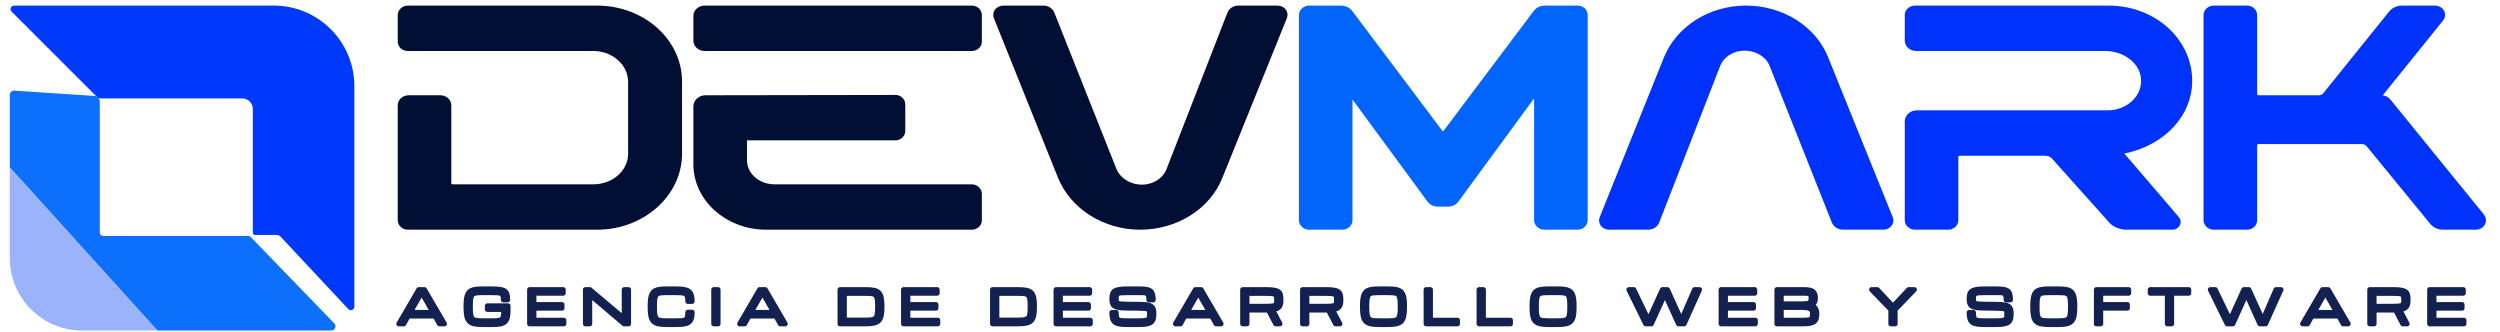
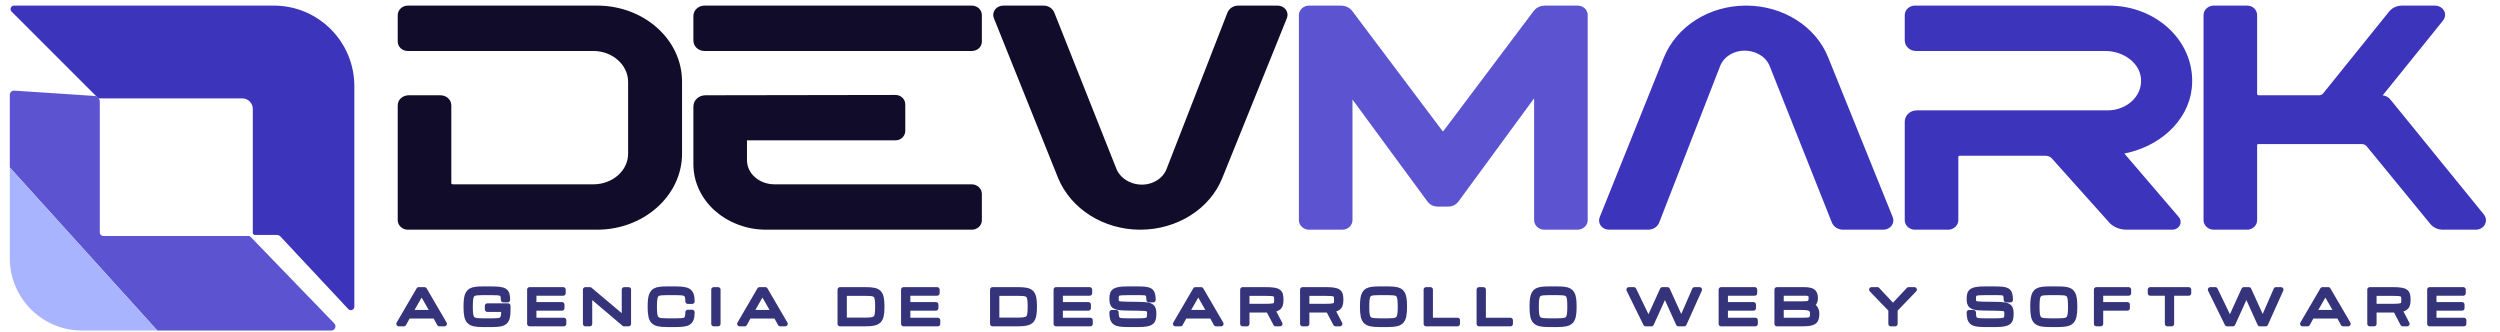
<svg xmlns="http://www.w3.org/2000/svg" viewBox="-4 -4 1784.97 237" role="img" aria-label="DEVMARK, agencia de desarrollo web y software">
  <g transform="scale(0.25) translate(-118 -173)">
    <g>
-       <path d="M142.14 173L884 173A230 230 0 0 1 1114 403L1114 1032.84A10 10 0 0 1 1096.7 1039.67L902.93 832.44A14 14 0 0 0 892.7 828L830 828A6 6 0 0 1 824 822L824 468A30 30 0 0 0 794 438L387.97 438A12 12 0 0 1 379.49 434.49L135.07 190.07A10 10 0 0 1 142.14 173Z" fill="#0039FB" />
-       <path d="M142.79 415.85L372.06 431.01A16 16 0 0 1 387 446.98L387 821A10 10 0 0 0 397 831L811.9 831A8 8 0 0 1 817.66 833.44L1056.72 1080.66A12 12 0 0 1 1048.09 1101L551.4 1101L130 635.36L130 427.82A12 12 0 0 1 142.79 415.85Z" fill="#0C70FD" />
-       <path d="M130 635.36L551.4 1101L336.49 1101A206.49 206.49 0 0 1 130 894.51L130 635.36Z" fill="#9AB3FA" />
+       <path d="M142.14 173L884 173A230 230 0 0 1 1114 403L1114 1032.84A10 10 0 0 1 1096.7 1039.67L902.93 832.44A14 14 0 0 0 892.7 828L830 828A6 6 0 0 1 824 822L824 468A30 30 0 0 0 794 438L387.97 438A12 12 0 0 1 379.49 434.49L135.07 190.07A10 10 0 0 1 142.14 173Z" fill="#3D34BC" />
+       <path d="M142.79 415.85L372.06 431.01A16 16 0 0 1 387 446.98L387 821A10 10 0 0 0 397 831L811.9 831A8 8 0 0 1 817.66 833.44L1056.72 1080.66A12 12 0 0 1 1048.09 1101L551.4 1101L130 635.36L130 427.82A12 12 0 0 1 142.79 415.85Z" fill="#5B53D0" />
+       <path d="M130 635.36L551.4 1101L336.49 1101A206.49 206.49 0 0 1 130 894.51L130 635.36Z" fill="#A9B4FF" />
    </g>
  </g>
-   <path d="M422.349 3.0H287.157C284.941 3.0 282.971 4.76 282.971 6.74V25.66C282.971 27.86 284.941 29.4 287.157 29.4H419.64C434.907 29.4 447.466 40.62 447.466 54.48V105.74C447.466 119.6 434.907 130.6 419.64 130.6H319.416C317.2 130.6 315.23 129.06 315.23 126.86V71.2C315.23 68.78 313.014 67.02 310.305 67.02H287.896C285.187 67.02 282.971 68.78 282.971 71.2V153.26C282.971 155.24 284.941 157.0 287.157 157.0H422.349C454.115 157.0 479.971 133.9 479.971 105.74V54.26C479.971 25.88 454.115 3.0 422.349 3.0Z M689.843 130.6H548.988C536.429 130.6 526.333 121.58 526.333 110.36V96.28C526.333 94.52 527.81 93.2 529.78 93.2H635.422C637.638 93.2 639.362 91.44 639.362 89.46V70.54C639.362 68.56 637.638 66.8 635.422 66.8L499.738 67.02C496.537 67.02 494.074 69.22 494.074 72.08V113.22C494.074 137.42 515.99 157.0 543.078 157.0H689.843C692.059 157.0 694.029 155.46 694.029 153.26V134.34C694.029 132.36 692.059 130.6 689.843 130.6ZM689.843 3.0H498.999C496.29 3.0 494.074 4.98 494.074 7.4V25.0C494.074 27.42 496.29 29.4 498.999 29.4H689.843C692.059 29.4 694.029 27.86 694.029 25.88V6.74C694.029 4.54 692.059 3.0 689.843 3.0Z M880.025 3.0C877.809 3.0 875.839 4.32 875.1 6.3L831.76 117.62C828.805 125.54 820.432 130.82 811.321 130.82C801.964 130.82 793.591 125.54 790.39 117.84L746.065 6.3C745.326 4.32 743.356 3.0 741.14 3.0H712.329C709.374 3.0 707.404 5.64 708.389 7.84L754.191 121.8C762.81 142.92 785.219 157.0 810.09 157.0C835.207 157.0 857.616 142.92 865.989 121.8L912.037 7.84C913.022 5.42 911.052 3.0 908.097 3.0Z" fill="#010F35" stroke="#010F35" stroke-width="6" stroke-linejoin="round" />
-   <path d="M1098.772 3.0C1096.802 3.0 1094.832 3.88 1093.6 5.42L1029.083 91.22C1027.605 93.2 1024.65 93.2 1023.419 91.22L958.902 5.42C957.67 3.88 955.7 3.0 953.484 3.0H930.583C928.367 3.0 926.397 4.76 926.397 6.74V153.26C926.397 155.24 928.367 157.0 930.583 157.0H954.469C956.685 157.0 958.655 155.24 958.655 153.26V63.5C958.655 61.74 961.118 61.08 962.103 62.62L1017.755 138.3C1018.74 139.62 1020.464 140.5 1022.188 140.5H1030.314C1032.038 140.5 1033.762 139.62 1034.747 138.3L1090.892 61.74C1091.877 60.42 1094.339 61.08 1094.339 62.62V153.26C1094.339 155.24 1096.309 157.0 1098.525 157.0H1122.412C1124.628 157.0 1126.598 155.24 1126.598 153.26V6.74C1126.598 4.76 1124.874 3.0 1122.412 3.0Z" fill="#0165FC" stroke="#0165FC" stroke-width="6" stroke-linejoin="round" />
-   <path d="M1344.606 152.16 1298.557 38.2C1290.185 17.08 1267.776 3.0 1242.658 3.0C1217.541 3.0 1195.378 17.08 1186.76 38.2L1140.957 152.16C1139.972 154.58 1141.942 157.0 1144.897 157.0H1172.723C1175.186 157.0 1177.156 155.68 1177.895 153.7L1221.235 42.38C1224.19 34.46 1232.316 29.18 1241.673 29.18C1251.031 29.18 1259.403 34.46 1262.358 42.16L1306.683 153.7C1307.422 155.68 1309.638 157.0 1311.855 157.0H1340.666C1343.621 157.0 1345.591 154.36 1344.606 152.16Z M1511.148 102.88C1535.527 98.48 1555.473 81.1 1557.935 58.66C1561.137 28.3 1534.788 3.0 1501.544 3.0H1363.152C1360.935 3.0 1358.965 4.76 1358.965 6.74V24.78C1358.965 27.42 1361.182 29.4 1364.137 29.4H1499.082C1513.857 29.4 1526.908 39.3 1527.647 52.28C1528.632 66.36 1516.073 77.8 1500.805 77.8H1364.629C1361.428 77.8 1358.965 80.0 1358.965 82.86V153.26C1358.965 155.24 1360.935 157.0 1363.152 157.0H1387.038C1389.254 157.0 1391.224 155.24 1391.224 153.26V107.94C1391.224 105.74 1393.194 104.2 1395.41 104.2H1456.234C1459.189 104.2 1461.652 105.3 1463.375 107.28L1504.745 153.48C1507.208 155.68 1510.655 157.0 1514.349 157.0H1547.1C1549.563 157.0 1551.04 154.36 1549.07 152.6L1509.67 106.62C1508.439 105.3 1509.178 103.32 1511.148 102.88Z M1767.332 151.28 1700.598 69.22C1699.613 67.68 1697.89 67.02 1695.92 67.02H1690.995L1738.028 8.72C1739.998 6.3 1738.028 3.0 1734.581 3.0H1710.695C1708.232 3.0 1706.016 4.1 1704.538 5.64L1657.012 64.6C1655.781 66.14 1653.811 67.02 1651.841 67.02H1608.747C1606.531 67.02 1604.561 65.26 1604.561 63.28V6.74C1604.561 4.76 1602.837 3.0 1600.375 3.0H1576.488C1574.272 3.0 1572.302 4.76 1572.302 6.74V153.26C1572.302 155.24 1574.272 157.0 1576.488 157.0H1600.375C1602.837 157.0 1604.561 155.24 1604.561 153.26V99.36C1604.561 97.38 1606.531 95.84 1608.747 95.84H1682.13C1684.346 95.84 1686.562 96.72 1688.04 98.48L1733.842 154.36C1735.32 155.9 1737.536 157.0 1739.752 157.0H1763.885C1767.086 157.0 1769.056 153.7 1767.332 151.28Z" fill="#0132FC" stroke="#0132FC" stroke-width="6" stroke-linejoin="round" />
-   <path d="M280.771 227.2 295.004 202.8H299.071L313.304 227.2H309.746L306.696 221.608H287.379L284.329 227.2ZM288.904 219.067H305.171L297.038 204.833Z M328.749 215.318V214.682Q328.749 211.442 329.067 209.242Q329.385 207.041 330.163 205.659Q330.942 204.277 332.284 203.547Q333.626 202.816 335.66 202.554Q337.693 202.292 340.552 202.292H346.525Q350.274 202.292 352.617 202.578Q354.96 202.864 356.223 203.674Q357.486 204.484 357.963 206.033Q358.439 207.582 358.439 210.091H355.389Q355.389 208.201 355.056 207.145Q354.722 206.088 353.801 205.62Q352.879 205.151 351.124 205.04Q349.369 204.929 346.525 204.929H340.552Q338.281 204.929 336.724 205.064Q335.167 205.199 334.19 205.683Q333.213 206.168 332.697 207.216Q332.181 208.265 331.99 210.076Q331.799 211.886 331.799 214.682V215.318Q331.799 218.018 331.99 219.797Q332.181 221.577 332.697 222.641Q333.213 223.705 334.19 224.229Q335.167 224.754 336.724 224.912Q338.281 225.071 340.552 225.071H347.59Q350.211 225.071 351.815 224.857Q353.419 224.642 354.253 223.936Q355.087 223.229 355.373 221.775Q355.659 220.322 355.659 217.843V216.906H343.984V214.365H358.709V217.843Q358.709 220.941 358.185 222.879Q357.661 224.817 356.414 225.874Q355.167 226.93 353.014 227.319Q350.862 227.708 347.59 227.708H340.552Q336.978 227.708 334.675 227.224Q332.371 226.739 331.077 225.437Q329.782 224.134 329.266 221.688Q328.749 219.241 328.749 215.318Z M374.154 227.2V202.8H398.11V205.342H377.204V213.475H397.236V216.017H377.204V224.658H398.554V227.2Z M413.999 227.2V202.8H417.176L441.688 223.435H441.719V202.8H444.769V227.2H441.592L417.081 206.39H417.049V227.2Z M460.214 215.318V214.682Q460.214 211.442 460.532 209.242Q460.85 207.041 461.628 205.659Q462.406 204.277 463.749 203.547Q465.091 202.816 467.124 202.554Q469.158 202.292 472.017 202.292H478.419Q481.691 202.292 483.939 202.601Q486.187 202.911 487.561 203.825Q488.935 204.738 489.555 206.509Q490.174 208.28 490.174 211.203H487.124Q487.124 208.9 486.711 207.621Q486.298 206.342 485.321 205.771Q484.344 205.199 482.66 205.064Q480.977 204.929 478.419 204.929H472.017Q469.746 204.929 468.189 205.064Q466.632 205.199 465.655 205.683Q464.678 206.168 464.162 207.216Q463.646 208.265 463.455 210.076Q463.264 211.886 463.264 214.682V215.318Q463.264 218.018 463.455 219.797Q463.646 221.577 464.162 222.641Q464.678 223.705 465.655 224.229Q466.632 224.754 468.189 224.912Q469.746 225.071 472.017 225.071H478.419Q480.977 225.071 482.66 224.96Q484.344 224.849 485.321 224.309Q486.298 223.769 486.711 222.506Q487.124 221.243 487.124 218.955H490.174Q490.174 221.878 489.555 223.626Q488.935 225.373 487.561 226.255Q486.187 227.136 483.939 227.422Q481.691 227.708 478.419 227.708H472.017Q468.443 227.708 466.14 227.224Q463.836 226.739 462.541 225.437Q461.247 224.134 460.731 221.688Q460.214 219.241 460.214 215.318Z M505.619 227.2V202.8H508.669V227.2Z M524.114 227.2 538.347 202.8H542.414L556.647 227.2H553.089L550.039 221.608H530.722L527.672 227.2ZM532.247 219.067H548.514L540.381 204.833Z M595.782 227.2V202.8H613.892Q617.466 202.8 619.769 203.229Q622.073 203.658 623.367 204.889Q624.662 206.12 625.178 208.471Q625.695 210.822 625.695 214.682V215.318Q625.695 219.051 625.178 221.394Q624.662 223.737 623.367 225Q622.073 226.263 619.769 226.731Q617.466 227.2 613.892 227.2ZM598.832 224.563H613.892Q616.735 224.563 618.467 224.293Q620.198 224.023 621.104 223.117Q622.009 222.212 622.327 220.353Q622.645 218.495 622.645 215.318V214.682Q622.645 212.045 622.454 210.33Q622.263 208.614 621.747 207.621Q621.231 206.628 620.254 206.16Q619.277 205.691 617.72 205.564Q616.163 205.437 613.892 205.437H598.832Z M641.14 227.2V202.8H665.095V205.342H644.19V213.475H664.221V216.017H644.19V224.658H665.54V227.2Z M704.674 227.2V202.8H722.784Q726.358 202.8 728.661 203.229Q730.965 203.658 732.259 204.889Q733.554 206.12 734.07 208.471Q734.587 210.822 734.587 214.682V215.318Q734.587 219.051 734.07 221.394Q733.554 223.737 732.259 225Q730.965 226.263 728.661 226.731Q726.358 227.2 722.784 227.2ZM707.724 224.563H722.784Q725.627 224.563 727.359 224.293Q729.09 224.023 729.996 223.117Q730.901 222.212 731.219 220.353Q731.537 218.495 731.537 215.318V214.682Q731.537 212.045 731.346 210.33Q731.155 208.614 730.639 207.621Q730.123 206.628 729.146 206.16Q728.169 205.691 726.612 205.564Q725.055 205.437 722.784 205.437H707.724Z M750.032 227.2V202.8H773.987V205.342H753.082V213.475H773.113V216.017H753.082V224.658H774.432V227.2Z M816.786 220.147Q816.786 218.733 816.564 217.923Q816.342 217.113 815.563 216.724Q814.785 216.334 813.149 216.215Q811.512 216.096 808.669 216.048L799.837 215.921Q796.564 215.874 794.579 215.524Q792.593 215.175 791.576 214.42Q790.56 213.666 790.218 212.395Q789.877 211.124 789.877 209.218Q789.877 207.137 790.345 205.786Q790.814 204.436 792.045 203.674Q793.276 202.911 795.532 202.601Q797.787 202.292 801.362 202.292H808.161Q811.401 202.292 813.562 202.498Q815.722 202.705 816.993 203.451Q818.264 204.198 818.812 205.771Q819.36 207.343 819.36 210.091H816.31Q816.31 207.963 815.905 206.875Q815.5 205.786 814.57 205.389Q813.641 204.992 812.068 204.96Q810.496 204.929 808.161 204.929H801.521Q798.677 204.929 796.969 205.04Q795.262 205.151 794.388 205.548Q793.514 205.945 793.22 206.819Q792.927 207.693 792.927 209.218Q792.927 210.504 793.133 211.283Q793.34 212.061 794.062 212.466Q794.785 212.871 796.294 213.022Q797.803 213.173 800.409 213.205L809.876 213.332Q813.212 213.38 815.206 213.721Q817.199 214.063 818.192 214.825Q819.185 215.588 819.511 216.882Q819.836 218.177 819.836 220.147Q819.836 222.291 819.431 223.745Q819.026 225.198 817.867 226.072Q816.707 226.946 814.515 227.327Q812.323 227.708 808.748 227.708H801.314Q798.058 227.708 795.849 227.422Q793.641 227.136 792.331 226.271Q791.02 225.405 790.448 223.689Q789.877 221.974 789.877 219.114H792.927Q792.927 221.354 793.292 222.577Q793.657 223.801 794.571 224.333Q795.484 224.865 797.128 224.968Q798.772 225.071 801.314 225.071H808.59Q811.433 225.071 813.085 224.889Q814.737 224.706 815.531 224.19Q816.326 223.673 816.556 222.704Q816.786 221.735 816.786 220.147Z M835.281 227.2 849.515 202.8H853.581L867.815 227.2H864.256L861.206 221.608H841.89L838.84 227.2ZM843.415 219.067H859.681L851.548 204.833Z M883.26 202.8H899.59Q903.164 202.8 905.348 203.118Q907.533 203.435 908.66 204.214Q909.788 204.992 910.185 206.342Q910.583 207.693 910.583 209.758V210.393Q910.583 212.299 910.13 213.674Q909.677 215.048 908.39 215.898Q907.104 216.747 904.578 217.097L909.884 227.2H906.834L901.639 217.319Q901.321 217.335 900.98 217.335Q900.638 217.335 900.273 217.335H886.31V227.2H883.26ZM886.31 214.698H899.796Q902.513 214.698 904.078 214.515Q905.642 214.333 906.381 213.872Q907.12 213.411 907.326 212.57Q907.533 211.728 907.533 210.393V209.758Q907.533 208.249 907.247 207.375Q906.961 206.501 906.103 206.088Q905.245 205.675 903.545 205.556Q901.846 205.437 899.002 205.437H886.31Z M926.028 202.8H942.358Q945.932 202.8 948.116 203.118Q950.3 203.435 951.428 204.214Q952.556 204.992 952.953 206.342Q953.35 207.693 953.35 209.758V210.393Q953.35 212.299 952.898 213.674Q952.445 215.048 951.158 215.898Q949.872 216.747 947.346 217.097L952.652 227.2H949.602L944.407 217.319Q944.089 217.335 943.748 217.335Q943.406 217.335 943.041 217.335H929.078V227.2H926.028ZM929.078 214.698H942.564Q945.281 214.698 946.845 214.515Q948.41 214.333 949.149 213.872Q949.887 213.411 950.094 212.57Q950.3 211.728 950.3 210.393V209.758Q950.3 208.249 950.015 207.375Q949.729 206.501 948.871 206.088Q948.013 205.675 946.313 205.556Q944.614 205.437 941.77 205.437H929.078Z M980.598 227.708Q977.024 227.708 974.721 227.224Q972.417 226.739 971.123 225.437Q969.828 224.134 969.312 221.688Q968.795 219.241 968.795 215.318V214.682Q968.795 211.442 969.113 209.242Q969.431 207.041 970.209 205.659Q970.988 204.277 972.33 203.547Q973.672 202.816 975.706 202.554Q977.739 202.292 980.598 202.292H987Q989.86 202.292 991.893 202.554Q993.926 202.816 995.269 203.547Q996.611 204.277 997.389 205.659Q998.168 207.041 998.485 209.242Q998.803 211.442 998.803 214.682V215.318Q998.803 219.241 998.287 221.688Q997.77 224.134 996.476 225.437Q995.181 226.739 992.878 227.224Q990.574 227.708 987 227.708ZM980.598 225.071H987Q989.272 225.071 990.829 224.912Q992.385 224.754 993.362 224.229Q994.339 223.705 994.855 222.641Q995.372 221.577 995.562 219.797Q995.753 218.018 995.753 215.318V214.682Q995.753 211.886 995.562 210.076Q995.372 208.265 994.855 207.216Q994.339 206.168 993.362 205.683Q992.385 205.199 990.829 205.064Q989.272 204.929 987 204.929H980.598Q978.327 204.929 976.77 205.064Q975.213 205.199 974.236 205.683Q973.259 206.168 972.743 207.216Q972.227 208.265 972.036 210.076Q971.845 211.886 971.845 214.682V215.318Q971.845 218.018 972.036 219.797Q972.227 221.577 972.743 222.641Q973.259 223.705 974.236 224.229Q975.213 224.754 976.77 224.912Q978.327 225.071 980.598 225.071Z M1014.248 227.2V202.8H1017.298V224.658H1036.615V227.2Z M1052.06 227.2V202.8H1055.11V224.658H1074.426V227.2Z M1101.674 227.708Q1098.1 227.708 1095.796 227.224Q1093.493 226.739 1092.198 225.437Q1090.904 224.134 1090.387 221.688Q1089.871 219.241 1089.871 215.318V214.682Q1089.871 211.442 1090.189 209.242Q1090.507 207.041 1091.285 205.659Q1092.063 204.277 1093.406 203.547Q1094.748 202.816 1096.781 202.554Q1098.815 202.292 1101.674 202.292H1108.076Q1110.935 202.292 1112.969 202.554Q1115.002 202.816 1116.344 203.547Q1117.687 204.277 1118.465 205.659Q1119.243 207.041 1119.561 209.242Q1119.879 211.442 1119.879 214.682V215.318Q1119.879 219.241 1119.362 221.688Q1118.846 224.134 1117.552 225.437Q1116.257 226.739 1113.954 227.224Q1111.65 227.708 1108.076 227.708ZM1101.674 225.071H1108.076Q1110.348 225.071 1111.904 224.912Q1113.461 224.754 1114.438 224.229Q1115.415 223.705 1115.931 222.641Q1116.448 221.577 1116.638 219.797Q1116.829 218.018 1116.829 215.318V214.682Q1116.829 211.886 1116.638 210.076Q1116.448 208.265 1115.931 207.216Q1115.415 206.168 1114.438 205.683Q1113.461 205.199 1111.904 205.064Q1110.348 204.929 1108.076 204.929H1101.674Q1099.402 204.929 1097.846 205.064Q1096.289 205.199 1095.312 205.683Q1094.335 206.168 1093.819 207.216Q1093.302 208.265 1093.112 210.076Q1092.921 211.886 1092.921 214.682V215.318Q1092.921 218.018 1093.112 219.797Q1093.302 221.577 1093.819 222.641Q1094.335 223.705 1095.312 224.229Q1096.289 224.754 1097.846 224.912Q1099.402 225.071 1101.674 225.071Z M1171.007 227.2 1159.014 202.8H1162.524L1173.04 224.611L1182.953 202.8H1186.511L1196.424 224.611L1205.923 202.8H1209.434L1198.457 227.2H1194.39L1184.732 205.866L1175.074 227.2Z M1224.879 227.2V202.8H1248.834V205.342H1227.929V213.475H1247.96V216.017H1227.929V224.658H1249.279V227.2Z M1264.724 227.2V202.8H1284.168Q1286.932 202.8 1288.703 203.316Q1290.474 203.833 1291.324 205.143Q1292.174 206.454 1292.174 208.852Q1292.174 211.013 1291.173 212.427Q1290.172 213.84 1288.107 213.983Q1290.808 214.253 1291.999 215.913Q1293.191 217.573 1293.191 220.083Q1293.191 222.26 1292.69 223.658Q1292.19 225.055 1291.014 225.826Q1289.839 226.596 1287.829 226.898Q1285.82 227.2 1282.817 227.2ZM1267.774 212.967H1281.991Q1284.454 212.967 1286.026 212.792Q1287.599 212.617 1288.361 211.759Q1289.124 210.902 1289.124 208.852Q1289.124 207.248 1288.671 206.501Q1288.218 205.755 1287.138 205.548Q1286.058 205.342 1284.168 205.342H1267.774ZM1267.774 224.658H1282.817Q1284.994 224.658 1286.415 224.547Q1287.837 224.436 1288.655 224.007Q1289.473 223.578 1289.807 222.649Q1290.141 221.72 1290.141 220.083Q1290.141 218.399 1289.513 217.462Q1288.886 216.525 1287.766 216.112Q1286.646 215.699 1285.168 215.604Q1283.691 215.508 1281.991 215.508H1267.774Z M1346.05 227.2V217.033L1332.325 202.8H1336.392L1347.575 214.746L1358.759 202.8H1362.825L1349.1 217.033V227.2Z M1428.87 220.147Q1428.87 218.733 1428.648 217.923Q1428.425 217.113 1427.647 216.724Q1426.869 216.334 1425.232 216.215Q1423.596 216.096 1420.753 216.048L1411.92 215.921Q1408.648 215.874 1406.662 215.524Q1404.677 215.175 1403.66 214.42Q1402.643 213.666 1402.302 212.395Q1401.96 211.124 1401.96 209.218Q1401.96 207.137 1402.429 205.786Q1402.898 204.436 1404.129 203.674Q1405.36 202.911 1407.616 202.601Q1409.871 202.292 1413.445 202.292H1420.244Q1423.485 202.292 1425.645 202.498Q1427.806 202.705 1429.077 203.451Q1430.348 204.198 1430.896 205.771Q1431.444 207.343 1431.444 210.091H1428.394Q1428.394 207.963 1427.989 206.875Q1427.584 205.786 1426.654 205.389Q1425.725 204.992 1424.152 204.96Q1422.58 204.929 1420.244 204.929H1413.604Q1410.761 204.929 1409.053 205.04Q1407.345 205.151 1406.472 205.548Q1405.598 205.945 1405.304 206.819Q1405.01 207.693 1405.01 209.218Q1405.01 210.504 1405.217 211.283Q1405.423 212.061 1406.146 212.466Q1406.869 212.871 1408.378 213.022Q1409.887 213.173 1412.492 213.205L1421.96 213.332Q1425.296 213.38 1427.29 213.721Q1429.283 214.063 1430.276 214.825Q1431.269 215.588 1431.595 216.882Q1431.92 218.177 1431.92 220.147Q1431.92 222.291 1431.515 223.745Q1431.11 225.198 1429.95 226.072Q1428.791 226.946 1426.599 227.327Q1424.406 227.708 1420.832 227.708H1413.398Q1410.141 227.708 1407.933 227.422Q1405.725 227.136 1404.415 226.271Q1403.104 225.405 1402.532 223.689Q1401.96 221.974 1401.96 219.114H1405.01Q1405.01 221.354 1405.376 222.577Q1405.741 223.801 1406.654 224.333Q1407.568 224.865 1409.212 224.968Q1410.856 225.071 1413.398 225.071H1420.673Q1423.517 225.071 1425.169 224.889Q1426.821 224.706 1427.615 224.19Q1428.41 223.673 1428.64 222.704Q1428.87 221.735 1428.87 220.147Z M1459.168 227.708Q1455.594 227.708 1453.29 227.224Q1450.987 226.739 1449.692 225.437Q1448.398 224.134 1447.881 221.688Q1447.365 219.241 1447.365 215.318V214.682Q1447.365 211.442 1447.683 209.242Q1448.001 207.041 1448.779 205.659Q1449.557 204.277 1450.9 203.547Q1452.242 202.816 1454.275 202.554Q1456.309 202.292 1459.168 202.292H1465.57Q1468.429 202.292 1470.463 202.554Q1472.496 202.816 1473.838 203.547Q1475.181 204.277 1475.959 205.659Q1476.737 207.041 1477.055 209.242Q1477.373 211.442 1477.373 214.682V215.318Q1477.373 219.241 1476.856 221.688Q1476.34 224.134 1475.046 225.437Q1473.751 226.739 1471.447 227.224Q1469.144 227.708 1465.57 227.708ZM1459.168 225.071H1465.57Q1467.841 225.071 1469.398 224.912Q1470.955 224.754 1471.932 224.229Q1472.909 223.705 1473.425 222.641Q1473.941 221.577 1474.132 219.797Q1474.323 218.018 1474.323 215.318V214.682Q1474.323 211.886 1474.132 210.076Q1473.941 208.265 1473.425 207.216Q1472.909 206.168 1471.932 205.683Q1470.955 205.199 1469.398 205.064Q1467.841 204.929 1465.57 204.929H1459.168Q1456.896 204.929 1455.34 205.064Q1453.783 205.199 1452.806 205.683Q1451.829 206.168 1451.313 207.216Q1450.796 208.265 1450.606 210.076Q1450.415 211.886 1450.415 214.682V215.318Q1450.415 218.018 1450.606 219.797Q1450.796 221.577 1451.313 222.641Q1451.829 223.705 1452.806 224.229Q1453.783 224.754 1455.34 224.912Q1456.896 225.071 1459.168 225.071Z M1492.818 227.2V202.8H1515.82V205.342H1495.868V213.475H1514.914V216.017H1495.868V227.2Z M1543.465 227.2V205.342H1531.265V202.8H1558.715V205.342H1546.515V227.2Z M1586.153 227.2 1574.16 202.8H1577.67L1588.187 224.611L1598.099 202.8H1601.657L1611.57 224.611L1621.069 202.8H1624.58L1613.603 227.2H1609.537L1599.878 205.866L1590.22 227.2Z M1640.025 227.2 1654.258 202.8H1658.325L1672.558 227.2H1669L1665.95 221.608H1646.633L1643.583 227.2ZM1648.158 219.067H1664.425L1656.292 204.833Z M1688.003 202.8H1704.333Q1707.908 202.8 1710.092 203.118Q1712.276 203.435 1713.404 204.214Q1714.532 204.992 1714.929 206.342Q1715.326 207.693 1715.326 209.758V210.393Q1715.326 212.299 1714.873 213.674Q1714.421 215.048 1713.134 215.898Q1711.847 216.747 1709.321 217.097L1714.627 227.2H1711.577L1706.383 217.319Q1706.065 217.335 1705.723 217.335Q1705.382 217.335 1705.017 217.335H1691.053V227.2H1688.003ZM1691.053 214.698H1704.54Q1707.256 214.698 1708.821 214.515Q1710.386 214.333 1711.124 213.872Q1711.863 213.411 1712.07 212.57Q1712.276 211.728 1712.276 210.393V209.758Q1712.276 208.249 1711.99 207.375Q1711.704 206.501 1710.846 206.088Q1709.989 205.675 1708.289 205.556Q1706.589 205.437 1703.746 205.437H1691.053Z M1730.771 227.2V202.8H1754.726V205.342H1733.821V213.475H1753.853V216.017H1733.821V224.658H1755.171V227.2Z" fill="#12214F" stroke="#12214F" stroke-width="3.6" stroke-linejoin="round" />
+   <path d="M422.349 3.0H287.157C284.941 3.0 282.971 4.76 282.971 6.74V25.66C282.971 27.86 284.941 29.4 287.157 29.4H419.64C434.907 29.4 447.466 40.62 447.466 54.48V105.74C447.466 119.6 434.907 130.6 419.64 130.6H319.416C317.2 130.6 315.23 129.06 315.23 126.86V71.2C315.23 68.78 313.014 67.02 310.305 67.02H287.896C285.187 67.02 282.971 68.78 282.971 71.2V153.26C282.971 155.24 284.941 157.0 287.157 157.0H422.349C454.115 157.0 479.971 133.9 479.971 105.74V54.26C479.971 25.88 454.115 3.0 422.349 3.0Z M689.843 130.6H548.988C536.429 130.6 526.333 121.58 526.333 110.36V96.28C526.333 94.52 527.81 93.2 529.78 93.2H635.422C637.638 93.2 639.362 91.44 639.362 89.46V70.54C639.362 68.56 637.638 66.8 635.422 66.8L499.738 67.02C496.537 67.02 494.074 69.22 494.074 72.08V113.22C494.074 137.42 515.99 157.0 543.078 157.0H689.843C692.059 157.0 694.029 155.46 694.029 153.26V134.34C694.029 132.36 692.059 130.6 689.843 130.6ZM689.843 3.0H498.999C496.29 3.0 494.074 4.98 494.074 7.4V25.0C494.074 27.42 496.29 29.4 498.999 29.4H689.843C692.059 29.4 694.029 27.86 694.029 25.88V6.74C694.029 4.54 692.059 3.0 689.843 3.0Z M880.025 3.0C877.809 3.0 875.839 4.32 875.1 6.3L831.76 117.62C828.805 125.54 820.432 130.82 811.321 130.82C801.964 130.82 793.591 125.54 790.39 117.84L746.065 6.3C745.326 4.32 743.356 3.0 741.14 3.0H712.329C709.374 3.0 707.404 5.64 708.389 7.84L754.191 121.8C762.81 142.92 785.219 157.0 810.09 157.0C835.207 157.0 857.616 142.92 865.989 121.8L912.037 7.84C913.022 5.42 911.052 3.0 908.097 3.0Z" fill="#110C29" stroke="#110C29" stroke-width="6" stroke-linejoin="round" />
+   <path d="M1098.772 3.0C1096.802 3.0 1094.832 3.88 1093.6 5.42L1029.083 91.22C1027.605 93.2 1024.65 93.2 1023.419 91.22L958.902 5.42C957.67 3.88 955.7 3.0 953.484 3.0H930.583C928.367 3.0 926.397 4.76 926.397 6.74V153.26C926.397 155.24 928.367 157.0 930.583 157.0H954.469C956.685 157.0 958.655 155.24 958.655 153.26V63.5C958.655 61.74 961.118 61.08 962.103 62.62L1017.755 138.3C1018.74 139.62 1020.464 140.5 1022.188 140.5H1030.314C1032.038 140.5 1033.762 139.62 1034.747 138.3L1090.892 61.74C1091.877 60.42 1094.339 61.08 1094.339 62.62V153.26C1094.339 155.24 1096.309 157.0 1098.525 157.0H1122.412C1124.628 157.0 1126.598 155.24 1126.598 153.26V6.74C1126.598 4.76 1124.874 3.0 1122.412 3.0Z" fill="#5B53D0" stroke="#5B53D0" stroke-width="6" stroke-linejoin="round" />
+   <path d="M1344.606 152.16 1298.557 38.2C1290.185 17.08 1267.776 3.0 1242.658 3.0C1217.541 3.0 1195.378 17.08 1186.76 38.2L1140.957 152.16C1139.972 154.58 1141.942 157.0 1144.897 157.0H1172.723C1175.186 157.0 1177.156 155.68 1177.895 153.7L1221.235 42.38C1224.19 34.46 1232.316 29.18 1241.673 29.18C1251.031 29.18 1259.403 34.46 1262.358 42.16L1306.683 153.7C1307.422 155.68 1309.638 157.0 1311.855 157.0H1340.666C1343.621 157.0 1345.591 154.36 1344.606 152.16Z M1511.148 102.88C1535.527 98.48 1555.473 81.1 1557.935 58.66C1561.137 28.3 1534.788 3.0 1501.544 3.0H1363.152C1360.935 3.0 1358.965 4.76 1358.965 6.74V24.78C1358.965 27.42 1361.182 29.4 1364.137 29.4H1499.082C1513.857 29.4 1526.908 39.3 1527.647 52.28C1528.632 66.36 1516.073 77.8 1500.805 77.8H1364.629C1361.428 77.8 1358.965 80.0 1358.965 82.86V153.26C1358.965 155.24 1360.935 157.0 1363.152 157.0H1387.038C1389.254 157.0 1391.224 155.24 1391.224 153.26V107.94C1391.224 105.74 1393.194 104.2 1395.41 104.2H1456.234C1459.189 104.2 1461.652 105.3 1463.375 107.28L1504.745 153.48C1507.208 155.68 1510.655 157.0 1514.349 157.0H1547.1C1549.563 157.0 1551.04 154.36 1549.07 152.6L1509.67 106.62C1508.439 105.3 1509.178 103.32 1511.148 102.88Z M1767.332 151.28 1700.598 69.22C1699.613 67.68 1697.89 67.02 1695.92 67.02H1690.995L1738.028 8.72C1739.998 6.3 1738.028 3.0 1734.581 3.0H1710.695C1708.232 3.0 1706.016 4.1 1704.538 5.64L1657.012 64.6C1655.781 66.14 1653.811 67.02 1651.841 67.02H1608.747C1606.531 67.02 1604.561 65.26 1604.561 63.28V6.74C1604.561 4.76 1602.837 3.0 1600.375 3.0H1576.488C1574.272 3.0 1572.302 4.76 1572.302 6.74V153.26C1572.302 155.24 1574.272 157.0 1576.488 157.0H1600.375C1602.837 157.0 1604.561 155.24 1604.561 153.26V99.36C1604.561 97.38 1606.531 95.84 1608.747 95.84H1682.13C1684.346 95.84 1686.562 96.72 1688.04 98.48L1733.842 154.36C1735.32 155.9 1737.536 157.0 1739.752 157.0H1763.885C1767.086 157.0 1769.056 153.7 1767.332 151.28Z" fill="#3D34BC" stroke="#3D34BC" stroke-width="6" stroke-linejoin="round" />
+   <path d="M280.771 227.2 295.004 202.8H299.071L313.304 227.2H309.746L306.696 221.608H287.379L284.329 227.2ZM288.904 219.067H305.171L297.038 204.833Z M328.749 215.318V214.682Q328.749 211.442 329.067 209.242Q329.385 207.041 330.163 205.659Q330.942 204.277 332.284 203.547Q333.626 202.816 335.66 202.554Q337.693 202.292 340.552 202.292H346.525Q350.274 202.292 352.617 202.578Q354.96 202.864 356.223 203.674Q357.486 204.484 357.963 206.033Q358.439 207.582 358.439 210.091H355.389Q355.389 208.201 355.056 207.145Q354.722 206.088 353.801 205.62Q352.879 205.151 351.124 205.04Q349.369 204.929 346.525 204.929H340.552Q338.281 204.929 336.724 205.064Q335.167 205.199 334.19 205.683Q333.213 206.168 332.697 207.216Q332.181 208.265 331.99 210.076Q331.799 211.886 331.799 214.682V215.318Q331.799 218.018 331.99 219.797Q332.181 221.577 332.697 222.641Q333.213 223.705 334.19 224.229Q335.167 224.754 336.724 224.912Q338.281 225.071 340.552 225.071H347.59Q350.211 225.071 351.815 224.857Q353.419 224.642 354.253 223.936Q355.087 223.229 355.373 221.775Q355.659 220.322 355.659 217.843V216.906H343.984V214.365H358.709V217.843Q358.709 220.941 358.185 222.879Q357.661 224.817 356.414 225.874Q355.167 226.93 353.014 227.319Q350.862 227.708 347.59 227.708H340.552Q336.978 227.708 334.675 227.224Q332.371 226.739 331.077 225.437Q329.782 224.134 329.266 221.688Q328.749 219.241 328.749 215.318Z M374.154 227.2V202.8H398.11V205.342H377.204V213.475H397.236V216.017H377.204V224.658H398.554V227.2Z M413.999 227.2V202.8H417.176L441.688 223.435H441.719V202.8H444.769V227.2H441.592L417.081 206.39H417.049V227.2Z M460.214 215.318V214.682Q460.214 211.442 460.532 209.242Q460.85 207.041 461.628 205.659Q462.406 204.277 463.749 203.547Q465.091 202.816 467.124 202.554Q469.158 202.292 472.017 202.292H478.419Q481.691 202.292 483.939 202.601Q486.187 202.911 487.561 203.825Q488.935 204.738 489.555 206.509Q490.174 208.28 490.174 211.203H487.124Q487.124 208.9 486.711 207.621Q486.298 206.342 485.321 205.771Q484.344 205.199 482.66 205.064Q480.977 204.929 478.419 204.929H472.017Q469.746 204.929 468.189 205.064Q466.632 205.199 465.655 205.683Q464.678 206.168 464.162 207.216Q463.646 208.265 463.455 210.076Q463.264 211.886 463.264 214.682V215.318Q463.264 218.018 463.455 219.797Q463.646 221.577 464.162 222.641Q464.678 223.705 465.655 224.229Q466.632 224.754 468.189 224.912Q469.746 225.071 472.017 225.071H478.419Q480.977 225.071 482.66 224.96Q484.344 224.849 485.321 224.309Q486.298 223.769 486.711 222.506Q487.124 221.243 487.124 218.955H490.174Q490.174 221.878 489.555 223.626Q488.935 225.373 487.561 226.255Q486.187 227.136 483.939 227.422Q481.691 227.708 478.419 227.708H472.017Q468.443 227.708 466.14 227.224Q463.836 226.739 462.541 225.437Q461.247 224.134 460.731 221.688Q460.214 219.241 460.214 215.318Z M505.619 227.2V202.8H508.669V227.2Z M524.114 227.2 538.347 202.8H542.414L556.647 227.2H553.089L550.039 221.608H530.722L527.672 227.2ZM532.247 219.067H548.514L540.381 204.833Z M595.782 227.2V202.8H613.892Q617.466 202.8 619.769 203.229Q622.073 203.658 623.367 204.889Q624.662 206.12 625.178 208.471Q625.695 210.822 625.695 214.682V215.318Q625.695 219.051 625.178 221.394Q624.662 223.737 623.367 225Q622.073 226.263 619.769 226.731Q617.466 227.2 613.892 227.2ZM598.832 224.563H613.892Q616.735 224.563 618.467 224.293Q620.198 224.023 621.104 223.117Q622.009 222.212 622.327 220.353Q622.645 218.495 622.645 215.318V214.682Q622.645 212.045 622.454 210.33Q622.263 208.614 621.747 207.621Q621.231 206.628 620.254 206.16Q619.277 205.691 617.72 205.564Q616.163 205.437 613.892 205.437H598.832Z M641.14 227.2V202.8H665.095V205.342H644.19V213.475H664.221V216.017H644.19V224.658H665.54V227.2Z M704.674 227.2V202.8H722.784Q726.358 202.8 728.661 203.229Q730.965 203.658 732.259 204.889Q733.554 206.12 734.07 208.471Q734.587 210.822 734.587 214.682V215.318Q734.587 219.051 734.07 221.394Q733.554 223.737 732.259 225Q730.965 226.263 728.661 226.731Q726.358 227.2 722.784 227.2ZM707.724 224.563H722.784Q725.627 224.563 727.359 224.293Q729.09 224.023 729.996 223.117Q730.901 222.212 731.219 220.353Q731.537 218.495 731.537 215.318V214.682Q731.537 212.045 731.346 210.33Q731.155 208.614 730.639 207.621Q730.123 206.628 729.146 206.16Q728.169 205.691 726.612 205.564Q725.055 205.437 722.784 205.437H707.724Z M750.032 227.2V202.8H773.987V205.342H753.082V213.475H773.113V216.017H753.082V224.658H774.432V227.2Z M816.786 220.147Q816.786 218.733 816.564 217.923Q816.342 217.113 815.563 216.724Q814.785 216.334 813.149 216.215Q811.512 216.096 808.669 216.048L799.837 215.921Q796.564 215.874 794.579 215.524Q792.593 215.175 791.576 214.42Q790.56 213.666 790.218 212.395Q789.877 211.124 789.877 209.218Q789.877 207.137 790.345 205.786Q790.814 204.436 792.045 203.674Q793.276 202.911 795.532 202.601Q797.787 202.292 801.362 202.292H808.161Q811.401 202.292 813.562 202.498Q815.722 202.705 816.993 203.451Q818.264 204.198 818.812 205.771Q819.36 207.343 819.36 210.091H816.31Q816.31 207.963 815.905 206.875Q815.5 205.786 814.57 205.389Q813.641 204.992 812.068 204.96Q810.496 204.929 808.161 204.929H801.521Q798.677 204.929 796.969 205.04Q795.262 205.151 794.388 205.548Q793.514 205.945 793.22 206.819Q792.927 207.693 792.927 209.218Q792.927 210.504 793.133 211.283Q793.34 212.061 794.062 212.466Q794.785 212.871 796.294 213.022Q797.803 213.173 800.409 213.205L809.876 213.332Q813.212 213.38 815.206 213.721Q817.199 214.063 818.192 214.825Q819.185 215.588 819.511 216.882Q819.836 218.177 819.836 220.147Q819.836 222.291 819.431 223.745Q819.026 225.198 817.867 226.072Q816.707 226.946 814.515 227.327Q812.323 227.708 808.748 227.708H801.314Q798.058 227.708 795.849 227.422Q793.641 227.136 792.331 226.271Q791.02 225.405 790.448 223.689Q789.877 221.974 789.877 219.114H792.927Q792.927 221.354 793.292 222.577Q793.657 223.801 794.571 224.333Q795.484 224.865 797.128 224.968Q798.772 225.071 801.314 225.071H808.59Q811.433 225.071 813.085 224.889Q814.737 224.706 815.531 224.19Q816.326 223.673 816.556 222.704Q816.786 221.735 816.786 220.147Z M835.281 227.2 849.515 202.8H853.581L867.815 227.2H864.256L861.206 221.608H841.89L838.84 227.2ZM843.415 219.067H859.681L851.548 204.833Z M883.26 202.8H899.59Q903.164 202.8 905.348 203.118Q907.533 203.435 908.66 204.214Q909.788 204.992 910.185 206.342Q910.583 207.693 910.583 209.758V210.393Q910.583 212.299 910.13 213.674Q909.677 215.048 908.39 215.898Q907.104 216.747 904.578 217.097L909.884 227.2H906.834L901.639 217.319Q901.321 217.335 900.98 217.335Q900.638 217.335 900.273 217.335H886.31V227.2H883.26ZM886.31 214.698H899.796Q902.513 214.698 904.078 214.515Q905.642 214.333 906.381 213.872Q907.12 213.411 907.326 212.57Q907.533 211.728 907.533 210.393V209.758Q907.533 208.249 907.247 207.375Q906.961 206.501 906.103 206.088Q905.245 205.675 903.545 205.556Q901.846 205.437 899.002 205.437H886.31Z M926.028 202.8H942.358Q945.932 202.8 948.116 203.118Q950.3 203.435 951.428 204.214Q952.556 204.992 952.953 206.342Q953.35 207.693 953.35 209.758V210.393Q953.35 212.299 952.898 213.674Q952.445 215.048 951.158 215.898Q949.872 216.747 947.346 217.097L952.652 227.2H949.602L944.407 217.319Q944.089 217.335 943.748 217.335Q943.406 217.335 943.041 217.335H929.078V227.2H926.028ZM929.078 214.698H942.564Q945.281 214.698 946.845 214.515Q948.41 214.333 949.149 213.872Q949.887 213.411 950.094 212.57Q950.3 211.728 950.3 210.393V209.758Q950.3 208.249 950.015 207.375Q949.729 206.501 948.871 206.088Q948.013 205.675 946.313 205.556Q944.614 205.437 941.77 205.437H929.078Z M980.598 227.708Q977.024 227.708 974.721 227.224Q972.417 226.739 971.123 225.437Q969.828 224.134 969.312 221.688Q968.795 219.241 968.795 215.318V214.682Q968.795 211.442 969.113 209.242Q969.431 207.041 970.209 205.659Q970.988 204.277 972.33 203.547Q973.672 202.816 975.706 202.554Q977.739 202.292 980.598 202.292H987Q989.86 202.292 991.893 202.554Q993.926 202.816 995.269 203.547Q996.611 204.277 997.389 205.659Q998.168 207.041 998.485 209.242Q998.803 211.442 998.803 214.682V215.318Q998.803 219.241 998.287 221.688Q997.77 224.134 996.476 225.437Q995.181 226.739 992.878 227.224Q990.574 227.708 987 227.708ZM980.598 225.071H987Q989.272 225.071 990.829 224.912Q992.385 224.754 993.362 224.229Q994.339 223.705 994.855 222.641Q995.372 221.577 995.562 219.797Q995.753 218.018 995.753 215.318V214.682Q995.753 211.886 995.562 210.076Q995.372 208.265 994.855 207.216Q994.339 206.168 993.362 205.683Q992.385 205.199 990.829 205.064Q989.272 204.929 987 204.929H980.598Q978.327 204.929 976.77 205.064Q975.213 205.199 974.236 205.683Q973.259 206.168 972.743 207.216Q972.227 208.265 972.036 210.076Q971.845 211.886 971.845 214.682V215.318Q971.845 218.018 972.036 219.797Q972.227 221.577 972.743 222.641Q973.259 223.705 974.236 224.229Q975.213 224.754 976.77 224.912Q978.327 225.071 980.598 225.071Z M1014.248 227.2V202.8H1017.298V224.658H1036.615V227.2Z M1052.06 227.2V202.8H1055.11V224.658H1074.426V227.2Z M1101.674 227.708Q1098.1 227.708 1095.796 227.224Q1093.493 226.739 1092.198 225.437Q1090.904 224.134 1090.387 221.688Q1089.871 219.241 1089.871 215.318V214.682Q1089.871 211.442 1090.189 209.242Q1090.507 207.041 1091.285 205.659Q1092.063 204.277 1093.406 203.547Q1094.748 202.816 1096.781 202.554Q1098.815 202.292 1101.674 202.292H1108.076Q1110.935 202.292 1112.969 202.554Q1115.002 202.816 1116.344 203.547Q1117.687 204.277 1118.465 205.659Q1119.243 207.041 1119.561 209.242Q1119.879 211.442 1119.879 214.682V215.318Q1119.879 219.241 1119.362 221.688Q1118.846 224.134 1117.552 225.437Q1116.257 226.739 1113.954 227.224Q1111.65 227.708 1108.076 227.708ZM1101.674 225.071H1108.076Q1110.348 225.071 1111.904 224.912Q1113.461 224.754 1114.438 224.229Q1115.415 223.705 1115.931 222.641Q1116.448 221.577 1116.638 219.797Q1116.829 218.018 1116.829 215.318V214.682Q1116.829 211.886 1116.638 210.076Q1116.448 208.265 1115.931 207.216Q1115.415 206.168 1114.438 205.683Q1113.461 205.199 1111.904 205.064Q1110.348 204.929 1108.076 204.929H1101.674Q1099.402 204.929 1097.846 205.064Q1096.289 205.199 1095.312 205.683Q1094.335 206.168 1093.819 207.216Q1093.302 208.265 1093.112 210.076Q1092.921 211.886 1092.921 214.682V215.318Q1092.921 218.018 1093.112 219.797Q1093.302 221.577 1093.819 222.641Q1094.335 223.705 1095.312 224.229Q1096.289 224.754 1097.846 224.912Q1099.402 225.071 1101.674 225.071Z M1171.007 227.2 1159.014 202.8H1162.524L1173.04 224.611L1182.953 202.8H1186.511L1196.424 224.611L1205.923 202.8H1209.434L1198.457 227.2H1194.39L1184.732 205.866L1175.074 227.2Z M1224.879 227.2V202.8H1248.834V205.342H1227.929V213.475H1247.96V216.017H1227.929V224.658H1249.279V227.2Z M1264.724 227.2V202.8H1284.168Q1286.932 202.8 1288.703 203.316Q1290.474 203.833 1291.324 205.143Q1292.174 206.454 1292.174 208.852Q1292.174 211.013 1291.173 212.427Q1290.172 213.84 1288.107 213.983Q1290.808 214.253 1291.999 215.913Q1293.191 217.573 1293.191 220.083Q1293.191 222.26 1292.69 223.658Q1292.19 225.055 1291.014 225.826Q1289.839 226.596 1287.829 226.898Q1285.82 227.2 1282.817 227.2ZM1267.774 212.967H1281.991Q1284.454 212.967 1286.026 212.792Q1287.599 212.617 1288.361 211.759Q1289.124 210.902 1289.124 208.852Q1289.124 207.248 1288.671 206.501Q1288.218 205.755 1287.138 205.548Q1286.058 205.342 1284.168 205.342H1267.774ZM1267.774 224.658H1282.817Q1284.994 224.658 1286.415 224.547Q1287.837 224.436 1288.655 224.007Q1289.473 223.578 1289.807 222.649Q1290.141 221.72 1290.141 220.083Q1290.141 218.399 1289.513 217.462Q1288.886 216.525 1287.766 216.112Q1286.646 215.699 1285.168 215.604Q1283.691 215.508 1281.991 215.508H1267.774Z M1346.05 227.2V217.033L1332.325 202.8H1336.392L1347.575 214.746L1358.759 202.8H1362.825L1349.1 217.033V227.2Z M1428.87 220.147Q1428.87 218.733 1428.648 217.923Q1428.425 217.113 1427.647 216.724Q1426.869 216.334 1425.232 216.215Q1423.596 216.096 1420.753 216.048L1411.92 215.921Q1408.648 215.874 1406.662 215.524Q1404.677 215.175 1403.66 214.42Q1402.643 213.666 1402.302 212.395Q1401.96 211.124 1401.96 209.218Q1401.96 207.137 1402.429 205.786Q1402.898 204.436 1404.129 203.674Q1405.36 202.911 1407.616 202.601Q1409.871 202.292 1413.445 202.292H1420.244Q1423.485 202.292 1425.645 202.498Q1427.806 202.705 1429.077 203.451Q1430.348 204.198 1430.896 205.771Q1431.444 207.343 1431.444 210.091H1428.394Q1428.394 207.963 1427.989 206.875Q1427.584 205.786 1426.654 205.389Q1425.725 204.992 1424.152 204.96Q1422.58 204.929 1420.244 204.929H1413.604Q1410.761 204.929 1409.053 205.04Q1407.345 205.151 1406.472 205.548Q1405.598 205.945 1405.304 206.819Q1405.01 207.693 1405.01 209.218Q1405.01 210.504 1405.217 211.283Q1405.423 212.061 1406.146 212.466Q1406.869 212.871 1408.378 213.022Q1409.887 213.173 1412.492 213.205L1421.96 213.332Q1425.296 213.38 1427.29 213.721Q1429.283 214.063 1430.276 214.825Q1431.269 215.588 1431.595 216.882Q1431.92 218.177 1431.92 220.147Q1431.92 222.291 1431.515 223.745Q1431.11 225.198 1429.95 226.072Q1428.791 226.946 1426.599 227.327Q1424.406 227.708 1420.832 227.708H1413.398Q1410.141 227.708 1407.933 227.422Q1405.725 227.136 1404.415 226.271Q1403.104 225.405 1402.532 223.689Q1401.96 221.974 1401.96 219.114H1405.01Q1405.01 221.354 1405.376 222.577Q1405.741 223.801 1406.654 224.333Q1407.568 224.865 1409.212 224.968Q1410.856 225.071 1413.398 225.071H1420.673Q1423.517 225.071 1425.169 224.889Q1426.821 224.706 1427.615 224.19Q1428.41 223.673 1428.64 222.704Q1428.87 221.735 1428.87 220.147Z M1459.168 227.708Q1455.594 227.708 1453.29 227.224Q1450.987 226.739 1449.692 225.437Q1448.398 224.134 1447.881 221.688Q1447.365 219.241 1447.365 215.318V214.682Q1447.365 211.442 1447.683 209.242Q1448.001 207.041 1448.779 205.659Q1449.557 204.277 1450.9 203.547Q1452.242 202.816 1454.275 202.554Q1456.309 202.292 1459.168 202.292H1465.57Q1468.429 202.292 1470.463 202.554Q1472.496 202.816 1473.838 203.547Q1475.181 204.277 1475.959 205.659Q1476.737 207.041 1477.055 209.242Q1477.373 211.442 1477.373 214.682V215.318Q1477.373 219.241 1476.856 221.688Q1476.34 224.134 1475.046 225.437Q1473.751 226.739 1471.447 227.224Q1469.144 227.708 1465.57 227.708ZM1459.168 225.071H1465.57Q1467.841 225.071 1469.398 224.912Q1470.955 224.754 1471.932 224.229Q1472.909 223.705 1473.425 222.641Q1473.941 221.577 1474.132 219.797Q1474.323 218.018 1474.323 215.318V214.682Q1474.323 211.886 1474.132 210.076Q1473.941 208.265 1473.425 207.216Q1472.909 206.168 1471.932 205.683Q1470.955 205.199 1469.398 205.064Q1467.841 204.929 1465.57 204.929H1459.168Q1456.896 204.929 1455.34 205.064Q1453.783 205.199 1452.806 205.683Q1451.829 206.168 1451.313 207.216Q1450.796 208.265 1450.606 210.076Q1450.415 211.886 1450.415 214.682V215.318Q1450.415 218.018 1450.606 219.797Q1450.796 221.577 1451.313 222.641Q1451.829 223.705 1452.806 224.229Q1453.783 224.754 1455.34 224.912Q1456.896 225.071 1459.168 225.071Z M1492.818 227.2V202.8H1515.82V205.342H1495.868V213.475H1514.914V216.017H1495.868V227.2Z M1543.465 227.2V205.342H1531.265V202.8H1558.715V205.342H1546.515V227.2Z M1586.153 227.2 1574.16 202.8H1577.67L1588.187 224.611L1598.099 202.8H1601.657L1611.57 224.611L1621.069 202.8H1624.58L1613.603 227.2H1609.537L1599.878 205.866L1590.22 227.2Z M1640.025 227.2 1654.258 202.8H1658.325L1672.558 227.2H1669L1665.95 221.608H1646.633L1643.583 227.2ZM1648.158 219.067H1664.425L1656.292 204.833Z M1688.003 202.8H1704.333Q1707.908 202.8 1710.092 203.118Q1712.276 203.435 1713.404 204.214Q1714.532 204.992 1714.929 206.342Q1715.326 207.693 1715.326 209.758V210.393Q1715.326 212.299 1714.873 213.674Q1714.421 215.048 1713.134 215.898Q1711.847 216.747 1709.321 217.097L1714.627 227.2H1711.577L1706.383 217.319Q1706.065 217.335 1705.723 217.335Q1705.382 217.335 1705.017 217.335H1691.053V227.2H1688.003ZM1691.053 214.698H1704.54Q1707.256 214.698 1708.821 214.515Q1710.386 214.333 1711.124 213.872Q1711.863 213.411 1712.07 212.57Q1712.276 211.728 1712.276 210.393V209.758Q1712.276 208.249 1711.99 207.375Q1711.704 206.501 1710.846 206.088Q1709.989 205.675 1708.289 205.556Q1706.589 205.437 1703.746 205.437H1691.053Z M1730.771 227.2V202.8H1754.726V205.342H1733.821V213.475H1753.853V216.017H1733.821V224.658H1755.171V227.2Z" fill="#35347B" stroke="#35347B" stroke-width="3.6" stroke-linejoin="round" />
</svg>
